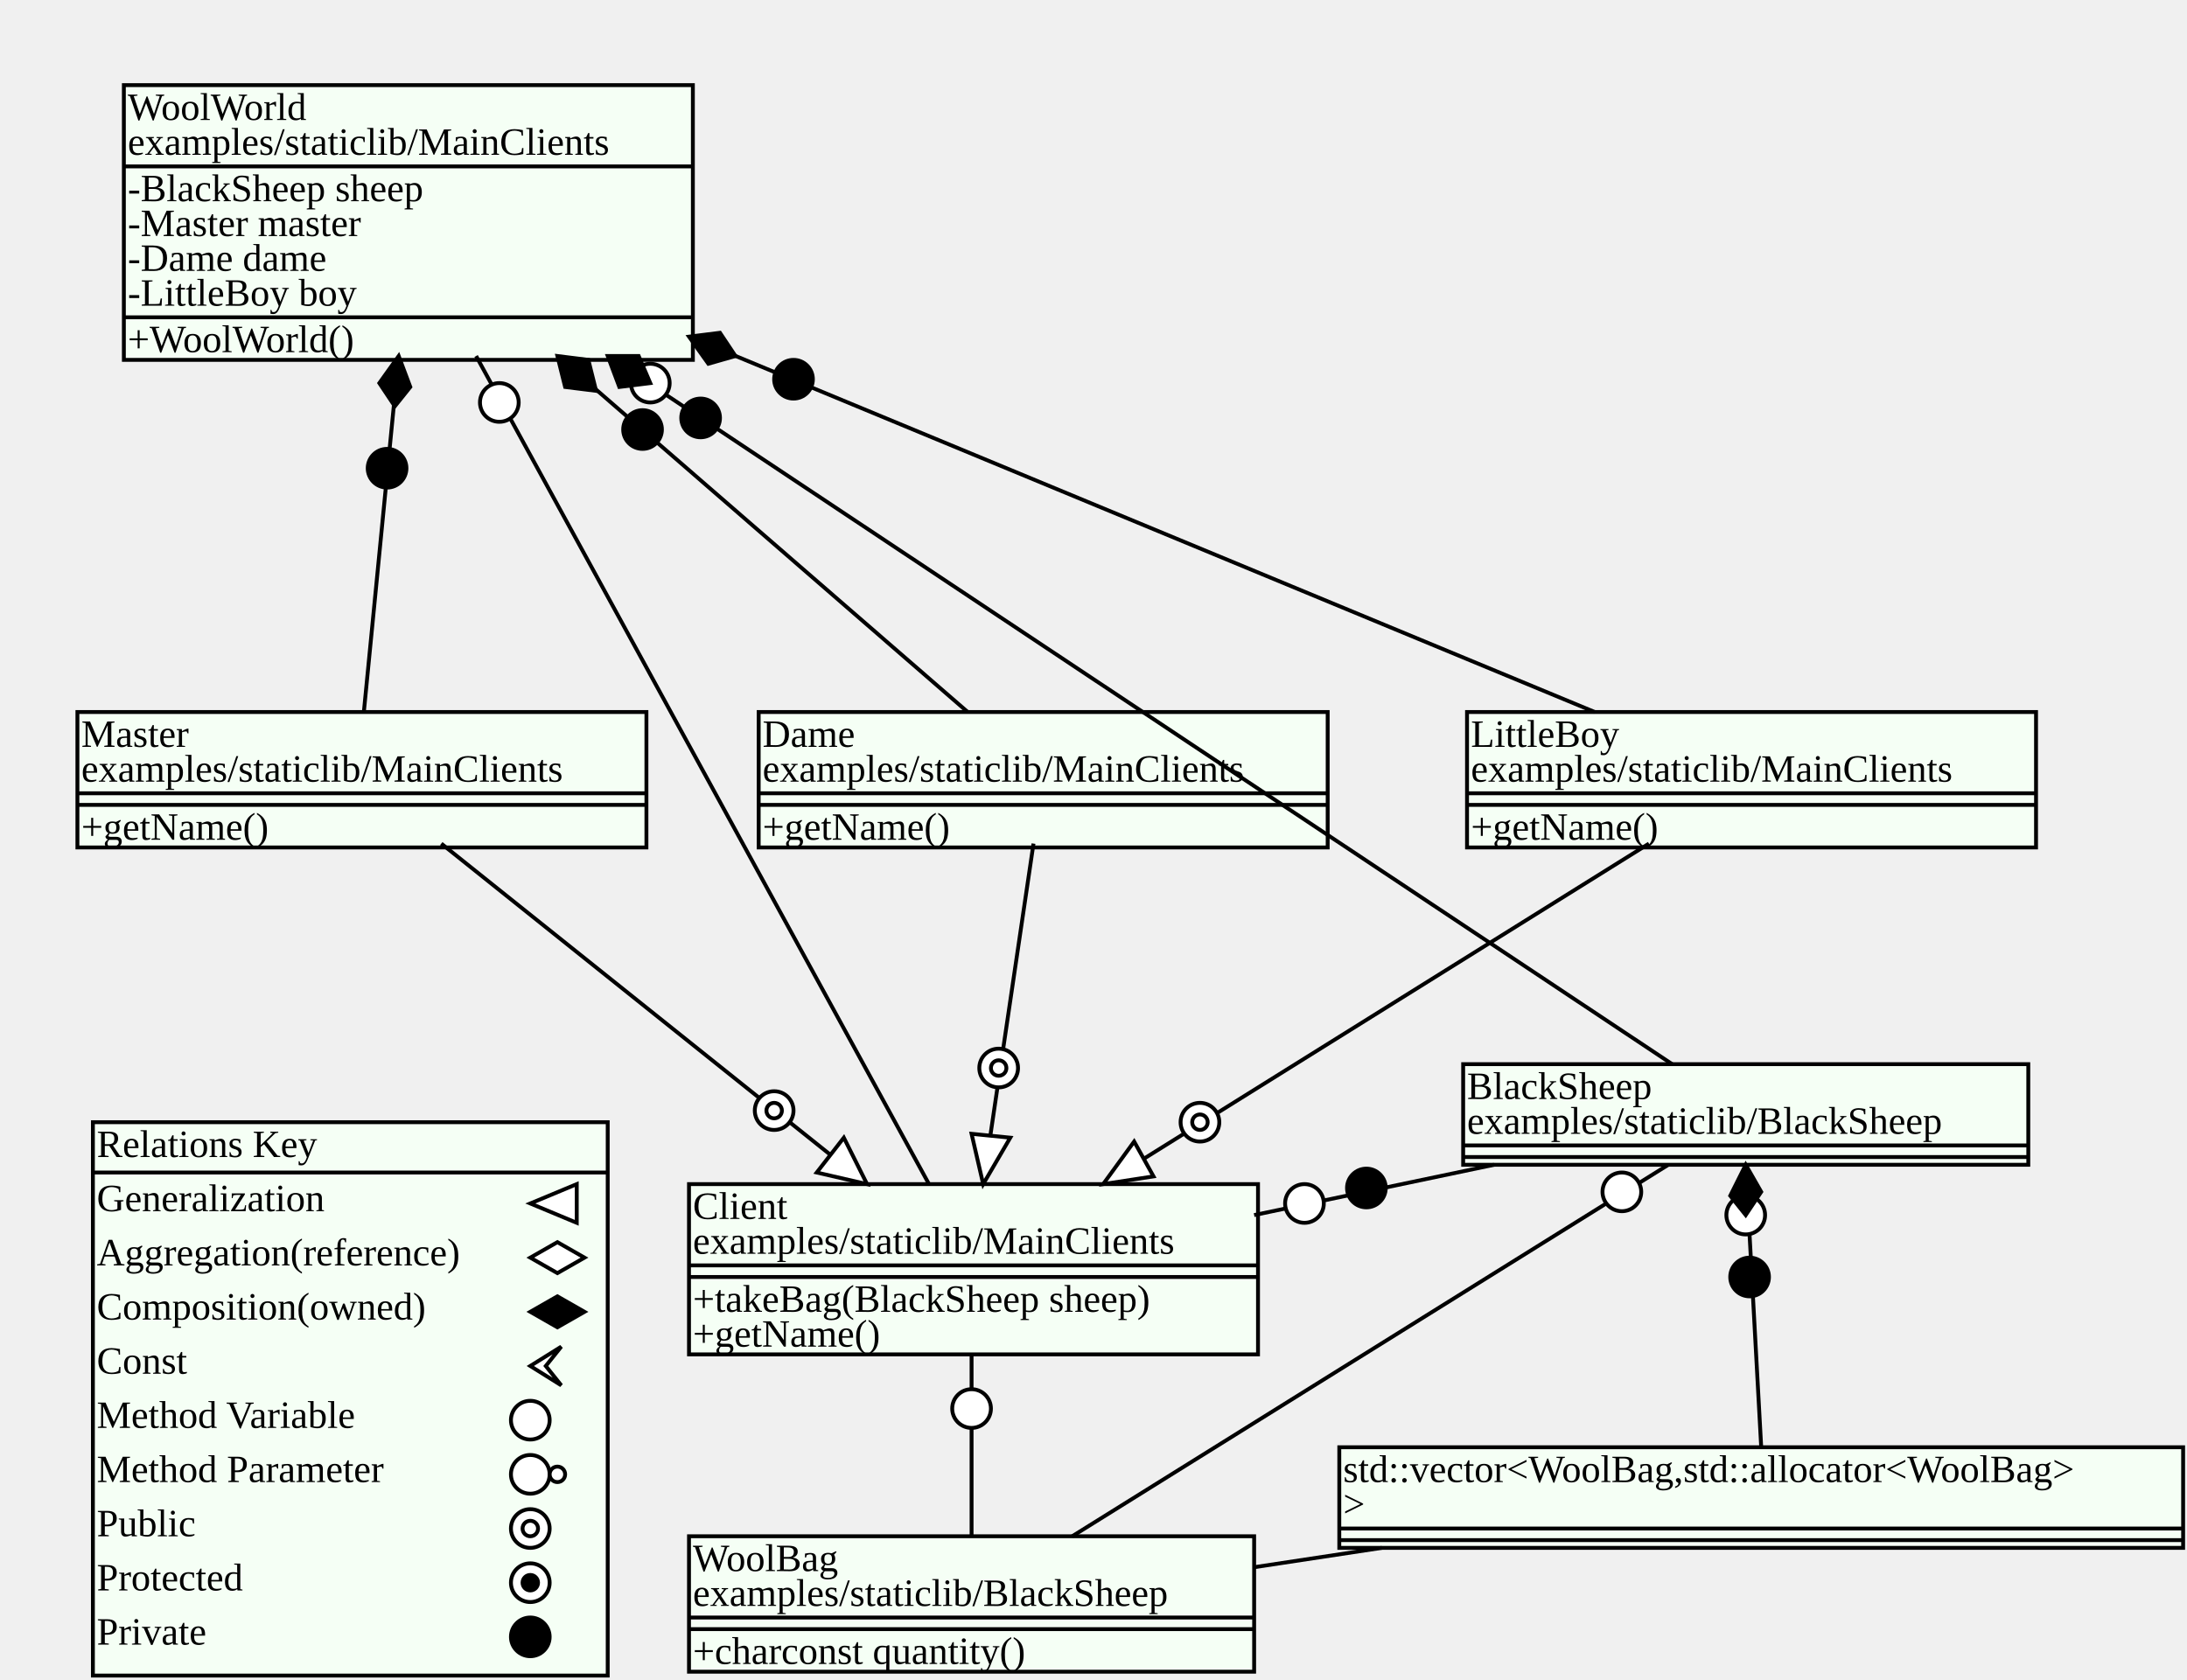
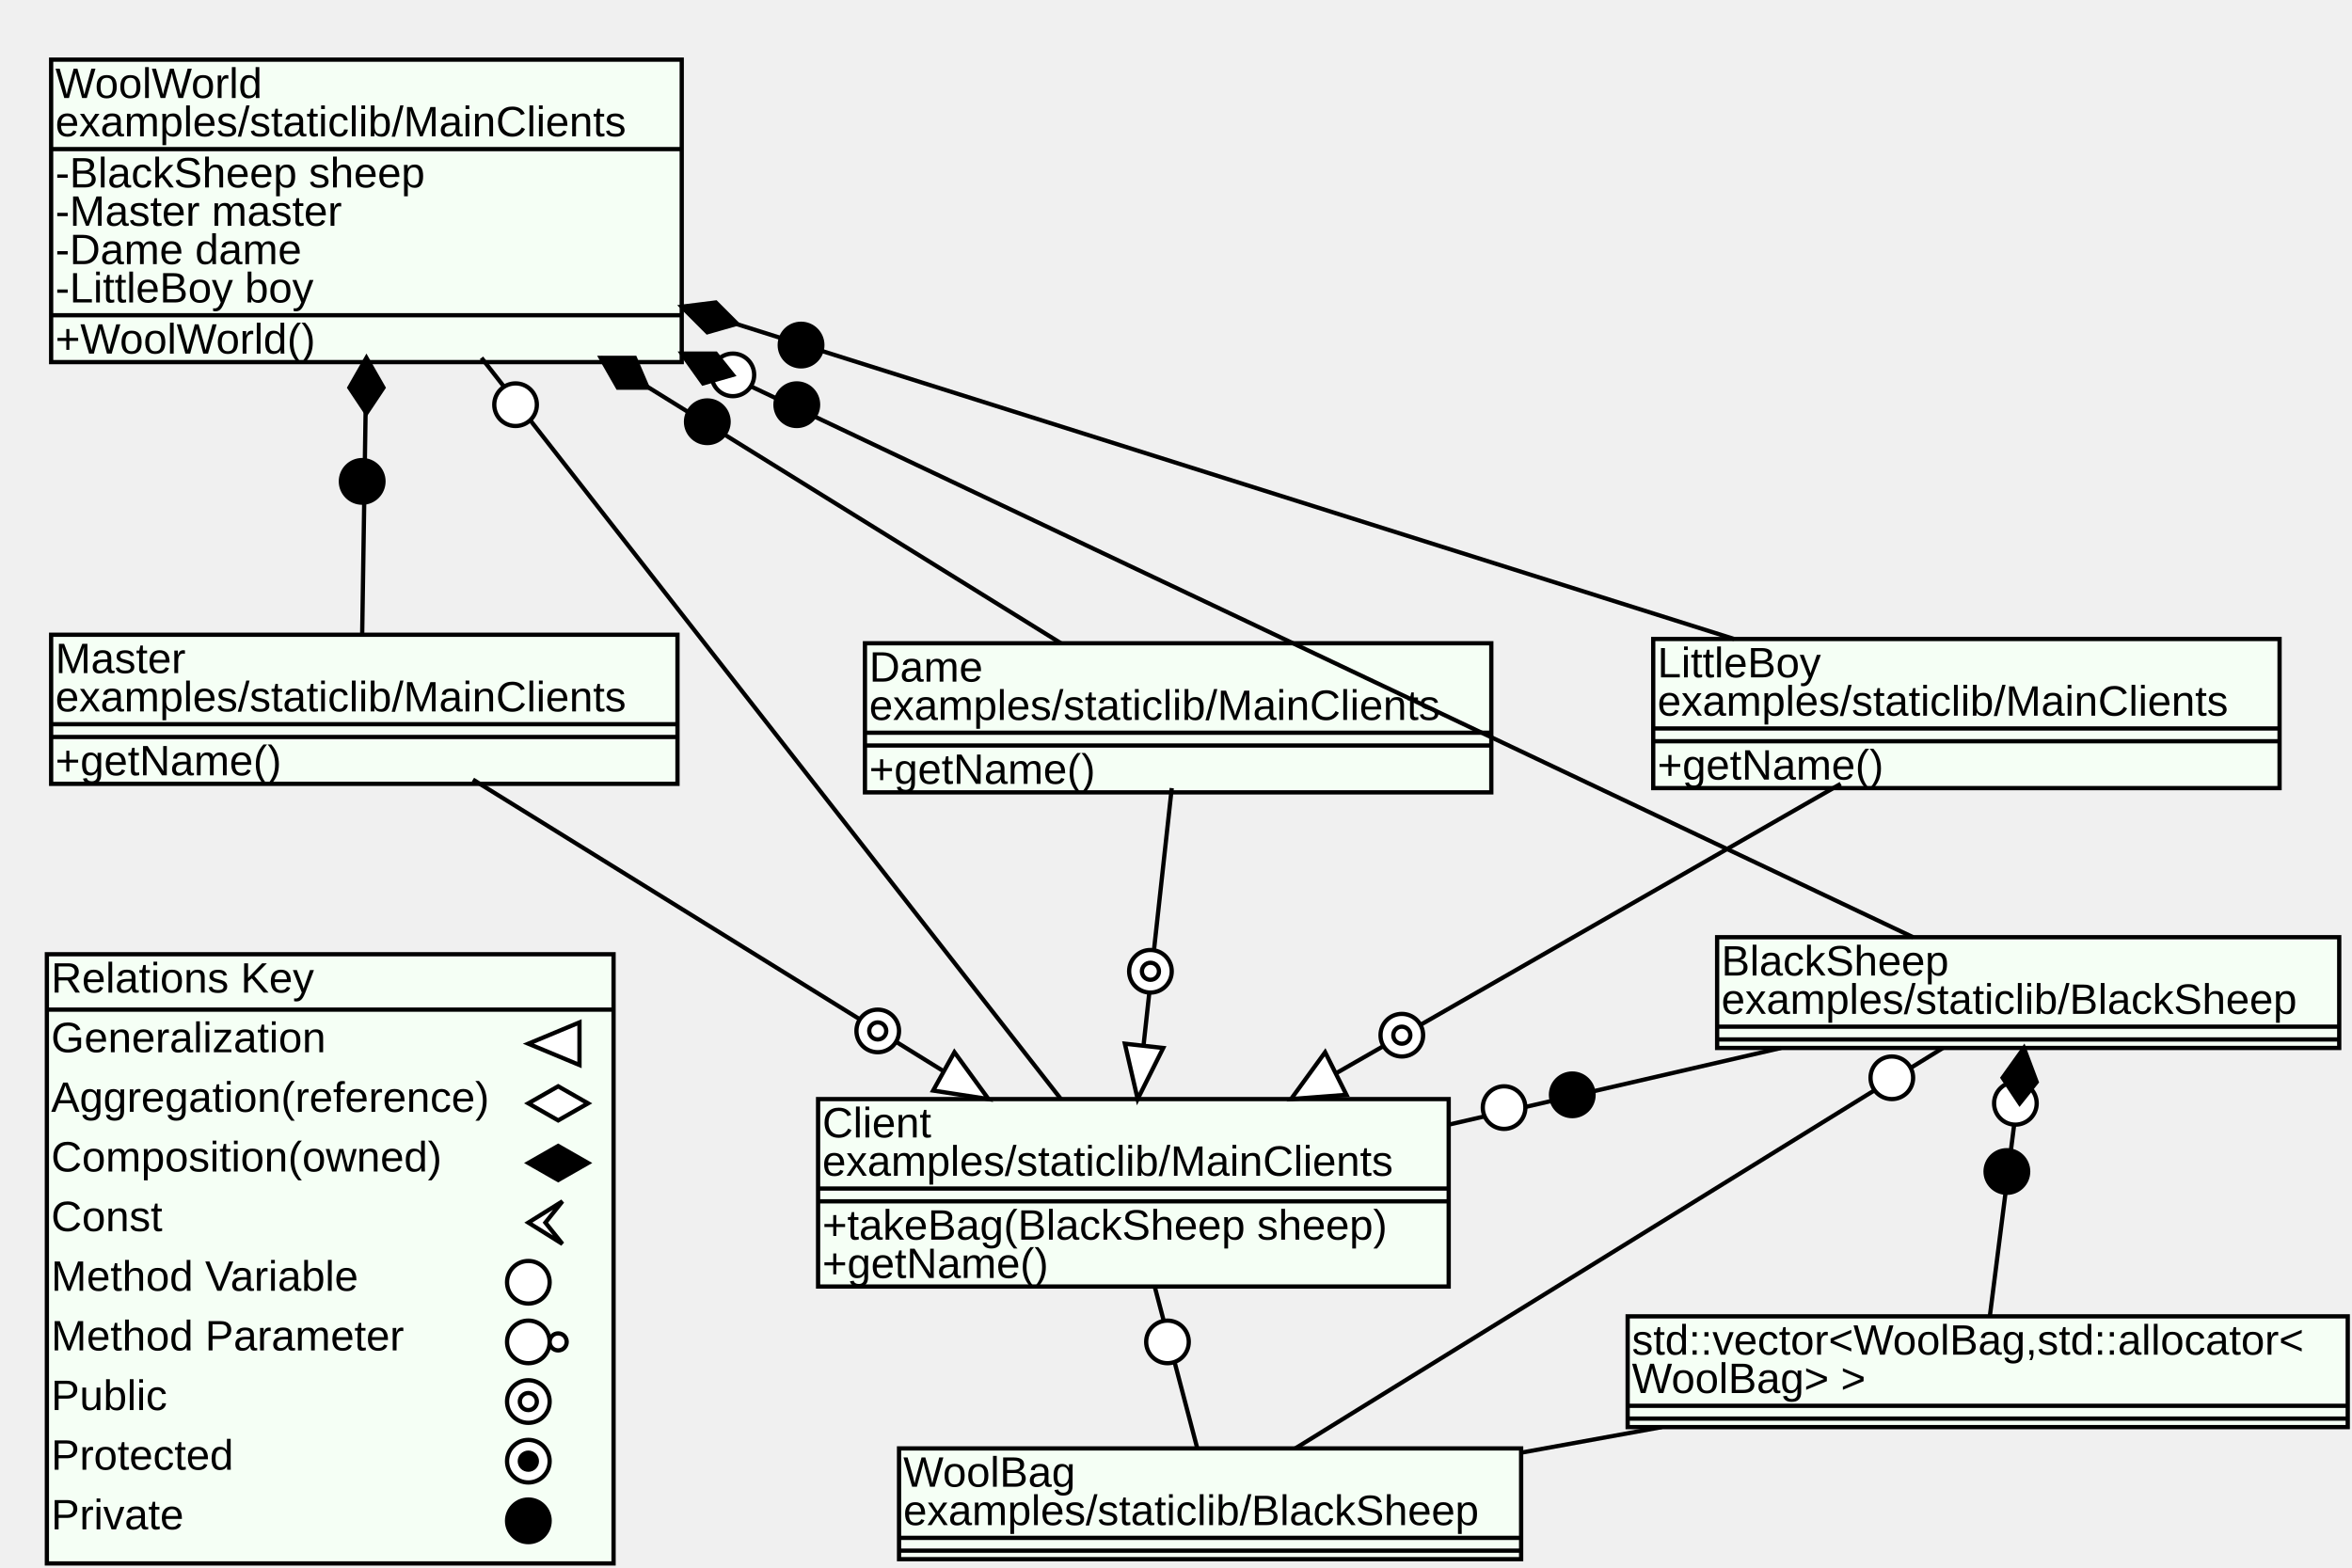
- <svg xmlns="http://www.w3.org/2000/svg" version="1.1" width="565" height="434">
+ <svg xmlns="http://www.w3.org/2000/svg" version="1.1" font-family="Arial, Helvetica, sans-serif" font-size="10" width="552" height="368">
  <g fill="#f5fff5" stroke="#000000" style="stroke-width:1">
-     <rect x="24" y="290" width="133" height="143" />
-     <line x1="24" y1="303" x2="157" y2="303" />
-     <polygon points="137,311 149,316 149,306 137,311 " style="fill:#ffffff" />
-     <polygon points="137,325 144,329 151,325 144,321 137,325 " style="fill:#ffffff" />
-     <polygon points="137,339 144,343 151,339 144,335 137,339 " style="fill:#000000" />
-     <polygon points="137,353 145,358 141,353 145,348 137,353 " style="fill:#ffffff" />
-     <circle cx="137" cy="367" r="5" style="fill:#ffffff" />
-     <circle cx="137" cy="381" r="5" style="fill:#ffffff" />
-     <circle cx="144" cy="381" r="2" style="fill:#ffffff" />
-     <circle cx="137" cy="395" r="5" style="fill:#ffffff" />
-     <circle cx="137" cy="395" r="2" style="fill:#ffffff" />
-     <circle cx="137" cy="409" r="5" style="fill:#ffffff" />
-     <circle cx="137" cy="409" r="2" style="fill:#000000" />
-     <circle cx="137" cy="423" r="5" style="fill:#000000" />
-     <circle cx="137" cy="423" r="2" style="fill:#000000" />
+     <rect x="11" y="224" width="133" height="143" />
+     <line x1="11" y1="237" x2="144" y2="237" />
+     <polygon points="124,245 136,250 136,240 124,245 " style="fill:#ffffff" />
+     <polygon points="124,259 131,263 138,259 131,255 124,259 " style="fill:#ffffff" />
+     <polygon points="124,273 131,277 138,273 131,269 124,273 " style="fill:#000000" />
+     <polygon points="124,287 132,292 128,287 132,282 124,287 " style="fill:#ffffff" />
+     <circle cx="124" cy="301" r="5" style="fill:#ffffff" />
+     <circle cx="124" cy="315" r="5" style="fill:#ffffff" />
+     <circle cx="131" cy="315" r="2" style="fill:#ffffff" />
+     <circle cx="124" cy="329" r="5" style="fill:#ffffff" />
+     <circle cx="124" cy="329" r="2" style="fill:#ffffff" />
+     <circle cx="124" cy="343" r="5" style="fill:#ffffff" />
+     <circle cx="124" cy="343" r="2" style="fill:#000000" />
+     <circle cx="124" cy="357" r="5" style="fill:#000000" />
+     <circle cx="124" cy="357" r="2" style="fill:#000000" />
  </g>
-   <g font-size="10" stroke="none">
-     <text x="25" y="299">Relations Key</text>
-     <text x="25" y="313">Generalization</text>
-     <text x="25" y="327">Aggregation(reference)</text>
-     <text x="25" y="341">Composition(owned)</text>
-     <text x="25" y="355">Const</text>
-     <text x="25" y="369">Method Variable</text>
-     <text x="25" y="383">Method Parameter</text>
-     <text x="25" y="397">Public</text>
-     <text x="25" y="411">Protected</text>
-     <text x="25" y="425">Private</text>
+   <g stroke="none">
+     <text x="12" y="233">Relations Key</text>
+     <text x="12" y="247">Generalization</text>
+     <text x="12" y="261">Aggregation(reference)</text>
+     <text x="12" y="275">Composition(owned)</text>
+     <text x="12" y="289">Const</text>
+     <text x="12" y="303">Method Variable</text>
+     <text x="12" y="317">Method Parameter</text>
+     <text x="12" y="331">Public</text>
+     <text x="12" y="345">Protected</text>
+     <text x="12" y="359">Private</text>
  </g>
  <g fill="#f5fff5" stroke="#000000" style="stroke-width:1">
-     <rect x="32" y="22" width="147" height="71" />
-     <line x1="32" y1="43" x2="179" y2="43" />
-     <line x1="32" y1="82" x2="179" y2="82" />
+     <rect x="12" y="14" width="148" height="71" />
+     <line x1="12" y1="35" x2="160" y2="35" />
+     <line x1="12" y1="74" x2="160" y2="74" />
  </g>
-   <g font-size="10" stroke="none">
-     <text x="33" y="31">WoolWorld</text>
-     <text x="33" y="40">examples/staticlib/MainClients</text>
-     <text x="33" y="52">-BlackSheep sheep</text>
-     <text x="33" y="61">-Master master</text>
-     <text x="33" y="70">-Dame dame</text>
-     <text x="33" y="79">-LittleBoy boy</text>
-     <text x="33" y="91">+WoolWorld()</text>
+   <g stroke="none">
+     <text x="13" y="23">WoolWorld</text>
+     <text x="13" y="32">examples/staticlib/MainClients</text>
+     <text x="13" y="44">-BlackSheep sheep</text>
+     <text x="13" y="53">-Master master</text>
+     <text x="13" y="62">-Dame dame</text>
+     <text x="13" y="71">-LittleBoy boy</text>
+     <text x="13" y="83">+WoolWorld()</text>
  </g>
  <g fill="#f5fff5" stroke="#000000" style="stroke-width:1">
-     <rect x="378" y="275" width="146" height="26" />
-     <line x1="378" y1="296" x2="524" y2="296" />
-     <line x1="378" y1="299" x2="524" y2="299" />
+     <rect x="403" y="220" width="146" height="26" />
+     <line x1="403" y1="241" x2="549" y2="241" />
+     <line x1="403" y1="244" x2="549" y2="244" />
  </g>
-   <g font-size="10" stroke="none">
-     <text x="379" y="284">BlackSheep</text>
-     <text x="379" y="293">examples/staticlib/BlackSheep</text>
+   <g stroke="none">
+     <text x="404" y="229">BlackSheep</text>
+     <text x="404" y="238">examples/staticlib/BlackSheep</text>
  </g>
  <g fill="#f5fff5" stroke="#000000" style="stroke-width:1">
-     <rect x="20" y="184" width="147" height="35" />
-     <line x1="20" y1="205" x2="167" y2="205" />
-     <line x1="20" y1="208" x2="167" y2="208" />
+     <rect x="12" y="149" width="147" height="35" />
+     <line x1="12" y1="170" x2="159" y2="170" />
+     <line x1="12" y1="173" x2="159" y2="173" />
  </g>
-   <g font-size="10" stroke="none">
-     <text x="21" y="193">Master</text>
-     <text x="21" y="202">examples/staticlib/MainClients</text>
-     <text x="21" y="217">+getName()</text>
+   <g stroke="none">
+     <text x="13" y="158">Master</text>
+     <text x="13" y="167">examples/staticlib/MainClients</text>
+     <text x="13" y="182">+getName()</text>
  </g>
  <g fill="#f5fff5" stroke="#000000" style="stroke-width:1">
-     <rect x="196" y="184" width="147" height="35" />
-     <line x1="196" y1="205" x2="343" y2="205" />
-     <line x1="196" y1="208" x2="343" y2="208" />
+     <rect x="203" y="151" width="147" height="35" />
+     <line x1="203" y1="172" x2="350" y2="172" />
+     <line x1="203" y1="175" x2="350" y2="175" />
  </g>
-   <g font-size="10" stroke="none">
-     <text x="197" y="193">Dame</text>
-     <text x="197" y="202">examples/staticlib/MainClients</text>
-     <text x="197" y="217">+getName()</text>
+   <g stroke="none">
+     <text x="204" y="160">Dame</text>
+     <text x="204" y="169">examples/staticlib/MainClients</text>
+     <text x="204" y="184">+getName()</text>
  </g>
  <g fill="#f5fff5" stroke="#000000" style="stroke-width:1">
-     <rect x="379" y="184" width="147" height="35" />
-     <line x1="379" y1="205" x2="526" y2="205" />
-     <line x1="379" y1="208" x2="526" y2="208" />
+     <rect x="388" y="150" width="147" height="35" />
+     <line x1="388" y1="171" x2="535" y2="171" />
+     <line x1="388" y1="174" x2="535" y2="174" />
  </g>
-   <g font-size="10" stroke="none">
-     <text x="380" y="193">LittleBoy</text>
-     <text x="380" y="202">examples/staticlib/MainClients</text>
-     <text x="380" y="217">+getName()</text>
+   <g stroke="none">
+     <text x="389" y="159">LittleBoy</text>
+     <text x="389" y="168">examples/staticlib/MainClients</text>
+     <text x="389" y="183">+getName()</text>
  </g>
  <g fill="#f5fff5" stroke="#000000" style="stroke-width:1">
-     <rect x="178" y="306" width="147" height="44" />
-     <line x1="178" y1="327" x2="325" y2="327" />
-     <line x1="178" y1="330" x2="325" y2="330" />
+     <rect x="192" y="258" width="148" height="44" />
+     <line x1="192" y1="279" x2="340" y2="279" />
+     <line x1="192" y1="282" x2="340" y2="282" />
  </g>
-   <g font-size="10" stroke="none">
-     <text x="179" y="315">Client</text>
-     <text x="179" y="324">examples/staticlib/MainClients</text>
-     <text x="179" y="339">+takeBag(BlackSheep sheep)</text>
-     <text x="179" y="348">+getName()</text>
+   <g stroke="none">
+     <text x="193" y="267">Client</text>
+     <text x="193" y="276">examples/staticlib/MainClients</text>
+     <text x="193" y="291">+takeBag(BlackSheep sheep)</text>
+     <text x="193" y="300">+getName()</text>
  </g>
  <g fill="#f5fff5" stroke="#000000" style="stroke-width:1">
-     <rect x="346" y="374" width="218" height="26" />
-     <line x1="346" y1="395" x2="564" y2="395" />
-     <line x1="346" y1="398" x2="564" y2="398" />
+     <rect x="211" y="340" width="146" height="26" />
+     <line x1="211" y1="361" x2="357" y2="361" />
+     <line x1="211" y1="364" x2="357" y2="364" />
  </g>
-   <g font-size="10" stroke="none">
-     <text x="347" y="383">std::vector&lt;WoolBag,std::allocator&lt;WoolBag&gt;</text>
-     <text x="347" y="392">    &gt;</text>
+   <g stroke="none">
+     <text x="212" y="349">WoolBag</text>
+     <text x="212" y="358">examples/staticlib/BlackSheep</text>
  </g>
  <g fill="#f5fff5" stroke="#000000" style="stroke-width:1">
-     <rect x="178" y="397" width="146" height="35" />
-     <line x1="178" y1="418" x2="324" y2="418" />
-     <line x1="178" y1="421" x2="324" y2="421" />
+     <rect x="382" y="309" width="169" height="26" />
+     <line x1="382" y1="330" x2="551" y2="330" />
+     <line x1="382" y1="333" x2="551" y2="333" />
  </g>
-   <g font-size="10" stroke="none">
-     <text x="179" y="406">WoolBag</text>
-     <text x="179" y="415">examples/staticlib/BlackSheep</text>
-     <text x="179" y="430">+charconst quantity()</text>
+   <g stroke="none">
+     <text x="383" y="318">std::vector&lt;WoolBag,std::allocator&lt;</text>
+     <text x="383" y="327">  WoolBag&gt; &gt;</text>
  </g>
  <g fill="#f5f5ff" stroke="#000000" style="stroke-width:1">
-     <line x1="157" y1="92" x2="432" y2="275" />
-     <circle cx="168" cy="99" r="5" style="fill:#ffffff" />
-     <circle cx="181" cy="108" r="5" style="fill:#000000" />
-     <circle cx="181" cy="108" r="2" style="fill:#000000" />
-     <polygon points="157,92 160,100 168,99 165,92 157,92 " style="fill:#000000" />
-     <line x1="103" y1="92" x2="94" y2="184" />
-     <circle cx="100" cy="121" r="5" style="fill:#000000" />
-     <circle cx="100" cy="121" r="2" style="fill:#000000" />
-     <polygon points="103,92 98,99 102,105 106,100 103,92 " style="fill:#000000" />
-     <line x1="144" y1="92" x2="250" y2="184" />
-     <circle cx="166" cy="111" r="5" style="fill:#000000" />
-     <circle cx="166" cy="111" r="2" style="fill:#000000" />
-     <polygon points="144,92 146,100 154,101 152,93 144,92 " style="fill:#000000" />
-     <line x1="178" y1="87" x2="412" y2="184" />
-     <circle cx="205" cy="98" r="5" style="fill:#000000" />
-     <circle cx="205" cy="98" r="2" style="fill:#000000" />
-     <polygon points="178,87 183,94 190,92 186,86 178,87 " style="fill:#000000" />
-     <line x1="123" y1="92" x2="240" y2="306" />
-     <circle cx="129" cy="104" r="5" style="fill:#ffffff" />
-     <line x1="386" y1="301" x2="324" y2="314" />
-     <circle cx="337" cy="311" r="5" style="fill:#ffffff" />
-     <circle cx="353" cy="307" r="5" style="fill:#000000" />
-     <circle cx="353" cy="307" r="2" style="fill:#000000" />
-     <line x1="451" y1="301" x2="455" y2="374" />
-     <circle cx="451" cy="314" r="5" style="fill:#ffffff" />
-     <circle cx="452" cy="330" r="5" style="fill:#000000" />
-     <circle cx="452" cy="330" r="2" style="fill:#000000" />
-     <polygon points="451,301 447,309 451,314 455,308 451,301 " style="fill:#000000" />
-     <line x1="431" y1="301" x2="277" y2="397" />
-     <circle cx="419" cy="308" r="5" style="fill:#ffffff" />
-     <line x1="114" y1="218" x2="224" y2="306" />
-     <circle cx="200" cy="287" r="5" style="fill:#ffffff" />
-     <circle cx="200" cy="287" r="2" style="fill:#ffffff" />
-     <polygon points="224,306 218,294 211,303 224,306 " style="fill:#ffffff" />
-     <line x1="267" y1="218" x2="254" y2="306" />
-     <circle cx="258" cy="276" r="5" style="fill:#ffffff" />
-     <circle cx="258" cy="276" r="2" style="fill:#ffffff" />
-     <polygon points="254,306 261,294 251,293 254,306 " style="fill:#ffffff" />
-     <line x1="426" y1="218" x2="285" y2="306" />
-     <circle cx="310" cy="290" r="5" style="fill:#ffffff" />
-     <circle cx="310" cy="290" r="2" style="fill:#ffffff" />
-     <polygon points="285,306 298,304 293,295 285,306 " style="fill:#ffffff" />
-     <line x1="251" y1="350" x2="251" y2="397" />
-     <circle cx="251" cy="364" r="5" style="fill:#ffffff" />
-     <line x1="357" y1="400" x2="324" y2="405" />
+     <line x1="160" y1="83" x2="449" y2="220" />
+     <circle cx="172" cy="88" r="5" style="fill:#ffffff" />
+     <circle cx="187" cy="95" r="5" style="fill:#000000" />
+     <circle cx="187" cy="95" r="2" style="fill:#000000" />
+     <polygon points="160,83 165,90 172,88 168,83 160,83 " style="fill:#000000" />
+     <line x1="86" y1="84" x2="85" y2="149" />
+     <circle cx="85" cy="113" r="5" style="fill:#000000" />
+     <circle cx="85" cy="113" r="2" style="fill:#000000" />
+     <polygon points="86,84 82,91 86,97 90,91 86,84 " style="fill:#000000" />
+     <line x1="141" y1="84" x2="249" y2="151" />
+     <circle cx="166" cy="99" r="5" style="fill:#000000" />
+     <circle cx="166" cy="99" r="2" style="fill:#000000" />
+     <polygon points="141,84 145,91 152,91 149,84 141,84 " style="fill:#000000" />
+     <line x1="160" y1="72" x2="407" y2="150" />
+     <circle cx="188" cy="81" r="5" style="fill:#000000" />
+     <circle cx="188" cy="81" r="2" style="fill:#000000" />
+     <polygon points="160,72 166,78 173,76 168,71 160,72 " style="fill:#000000" />
+     <line x1="113" y1="84" x2="249" y2="258" />
+     <circle cx="121" cy="95" r="5" style="fill:#ffffff" />
+     <line x1="418" y1="246" x2="340" y2="264" />
+     <circle cx="353" cy="260" r="5" style="fill:#ffffff" />
+     <circle cx="369" cy="257" r="5" style="fill:#000000" />
+     <circle cx="369" cy="257" r="2" style="fill:#000000" />
+     <line x1="456" y1="246" x2="304" y2="340" />
+     <circle cx="444" cy="253" r="5" style="fill:#ffffff" />
+     <line x1="475" y1="246" x2="467" y2="309" />
+     <circle cx="473" cy="259" r="5" style="fill:#ffffff" />
+     <circle cx="471" cy="275" r="5" style="fill:#000000" />
+     <circle cx="471" cy="275" r="2" style="fill:#000000" />
+     <polygon points="475,246 470,253 474,259 478,254 475,246 " style="fill:#000000" />
+     <line x1="111" y1="183" x2="232" y2="258" />
+     <circle cx="206" cy="242" r="5" style="fill:#ffffff" />
+     <circle cx="206" cy="242" r="2" style="fill:#ffffff" />
+     <polygon points="232,258 224,247 219,256 232,258 " style="fill:#ffffff" />
+     <line x1="275" y1="185" x2="267" y2="258" />
+     <circle cx="270" cy="228" r="5" style="fill:#ffffff" />
+     <circle cx="270" cy="228" r="2" style="fill:#ffffff" />
+     <polygon points="267,258 273,246 264,245 267,258 " style="fill:#ffffff" />
+     <line x1="432" y1="184" x2="303" y2="258" />
+     <circle cx="329" cy="243" r="5" style="fill:#ffffff" />
+     <circle cx="329" cy="243" r="2" style="fill:#ffffff" />
+     <polygon points="303,258 316,257 311,247 303,258 " style="fill:#ffffff" />
+     <line x1="271" y1="302" x2="281" y2="340" />
+     <circle cx="274" cy="315" r="5" style="fill:#ffffff" />
+     <line x1="357" y1="341" x2="390" y2="335" />
  </g>
</svg>
